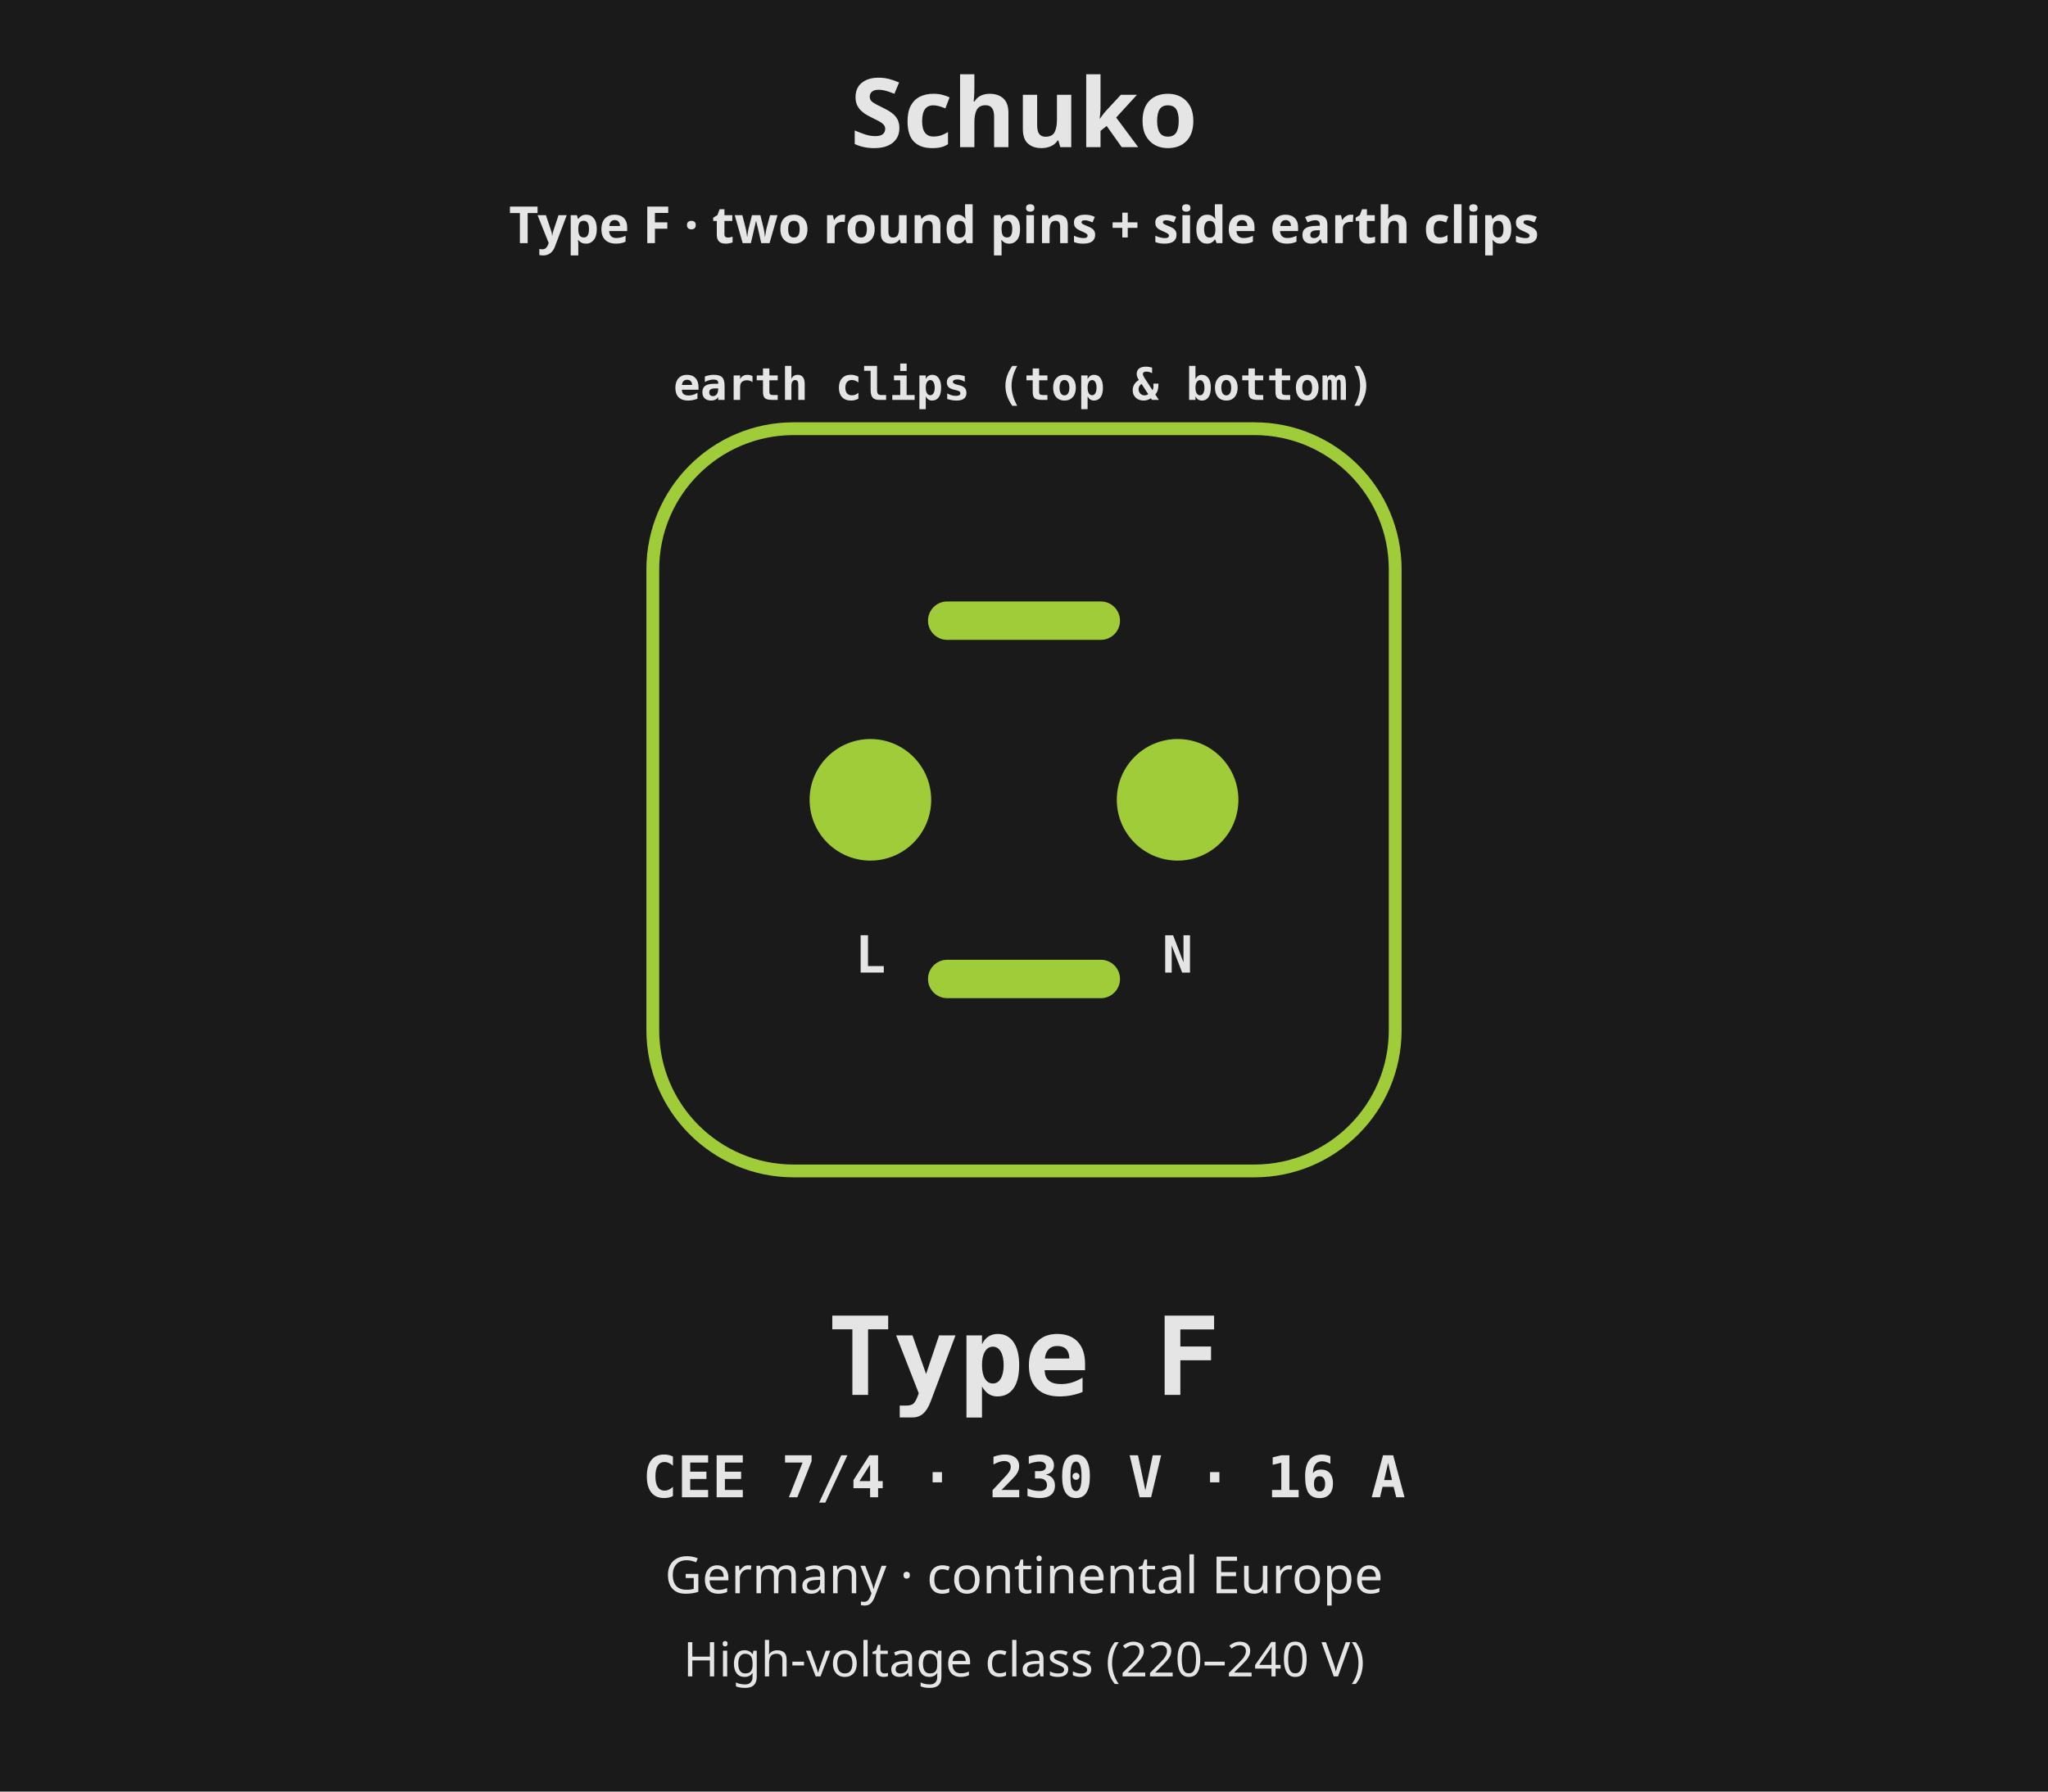
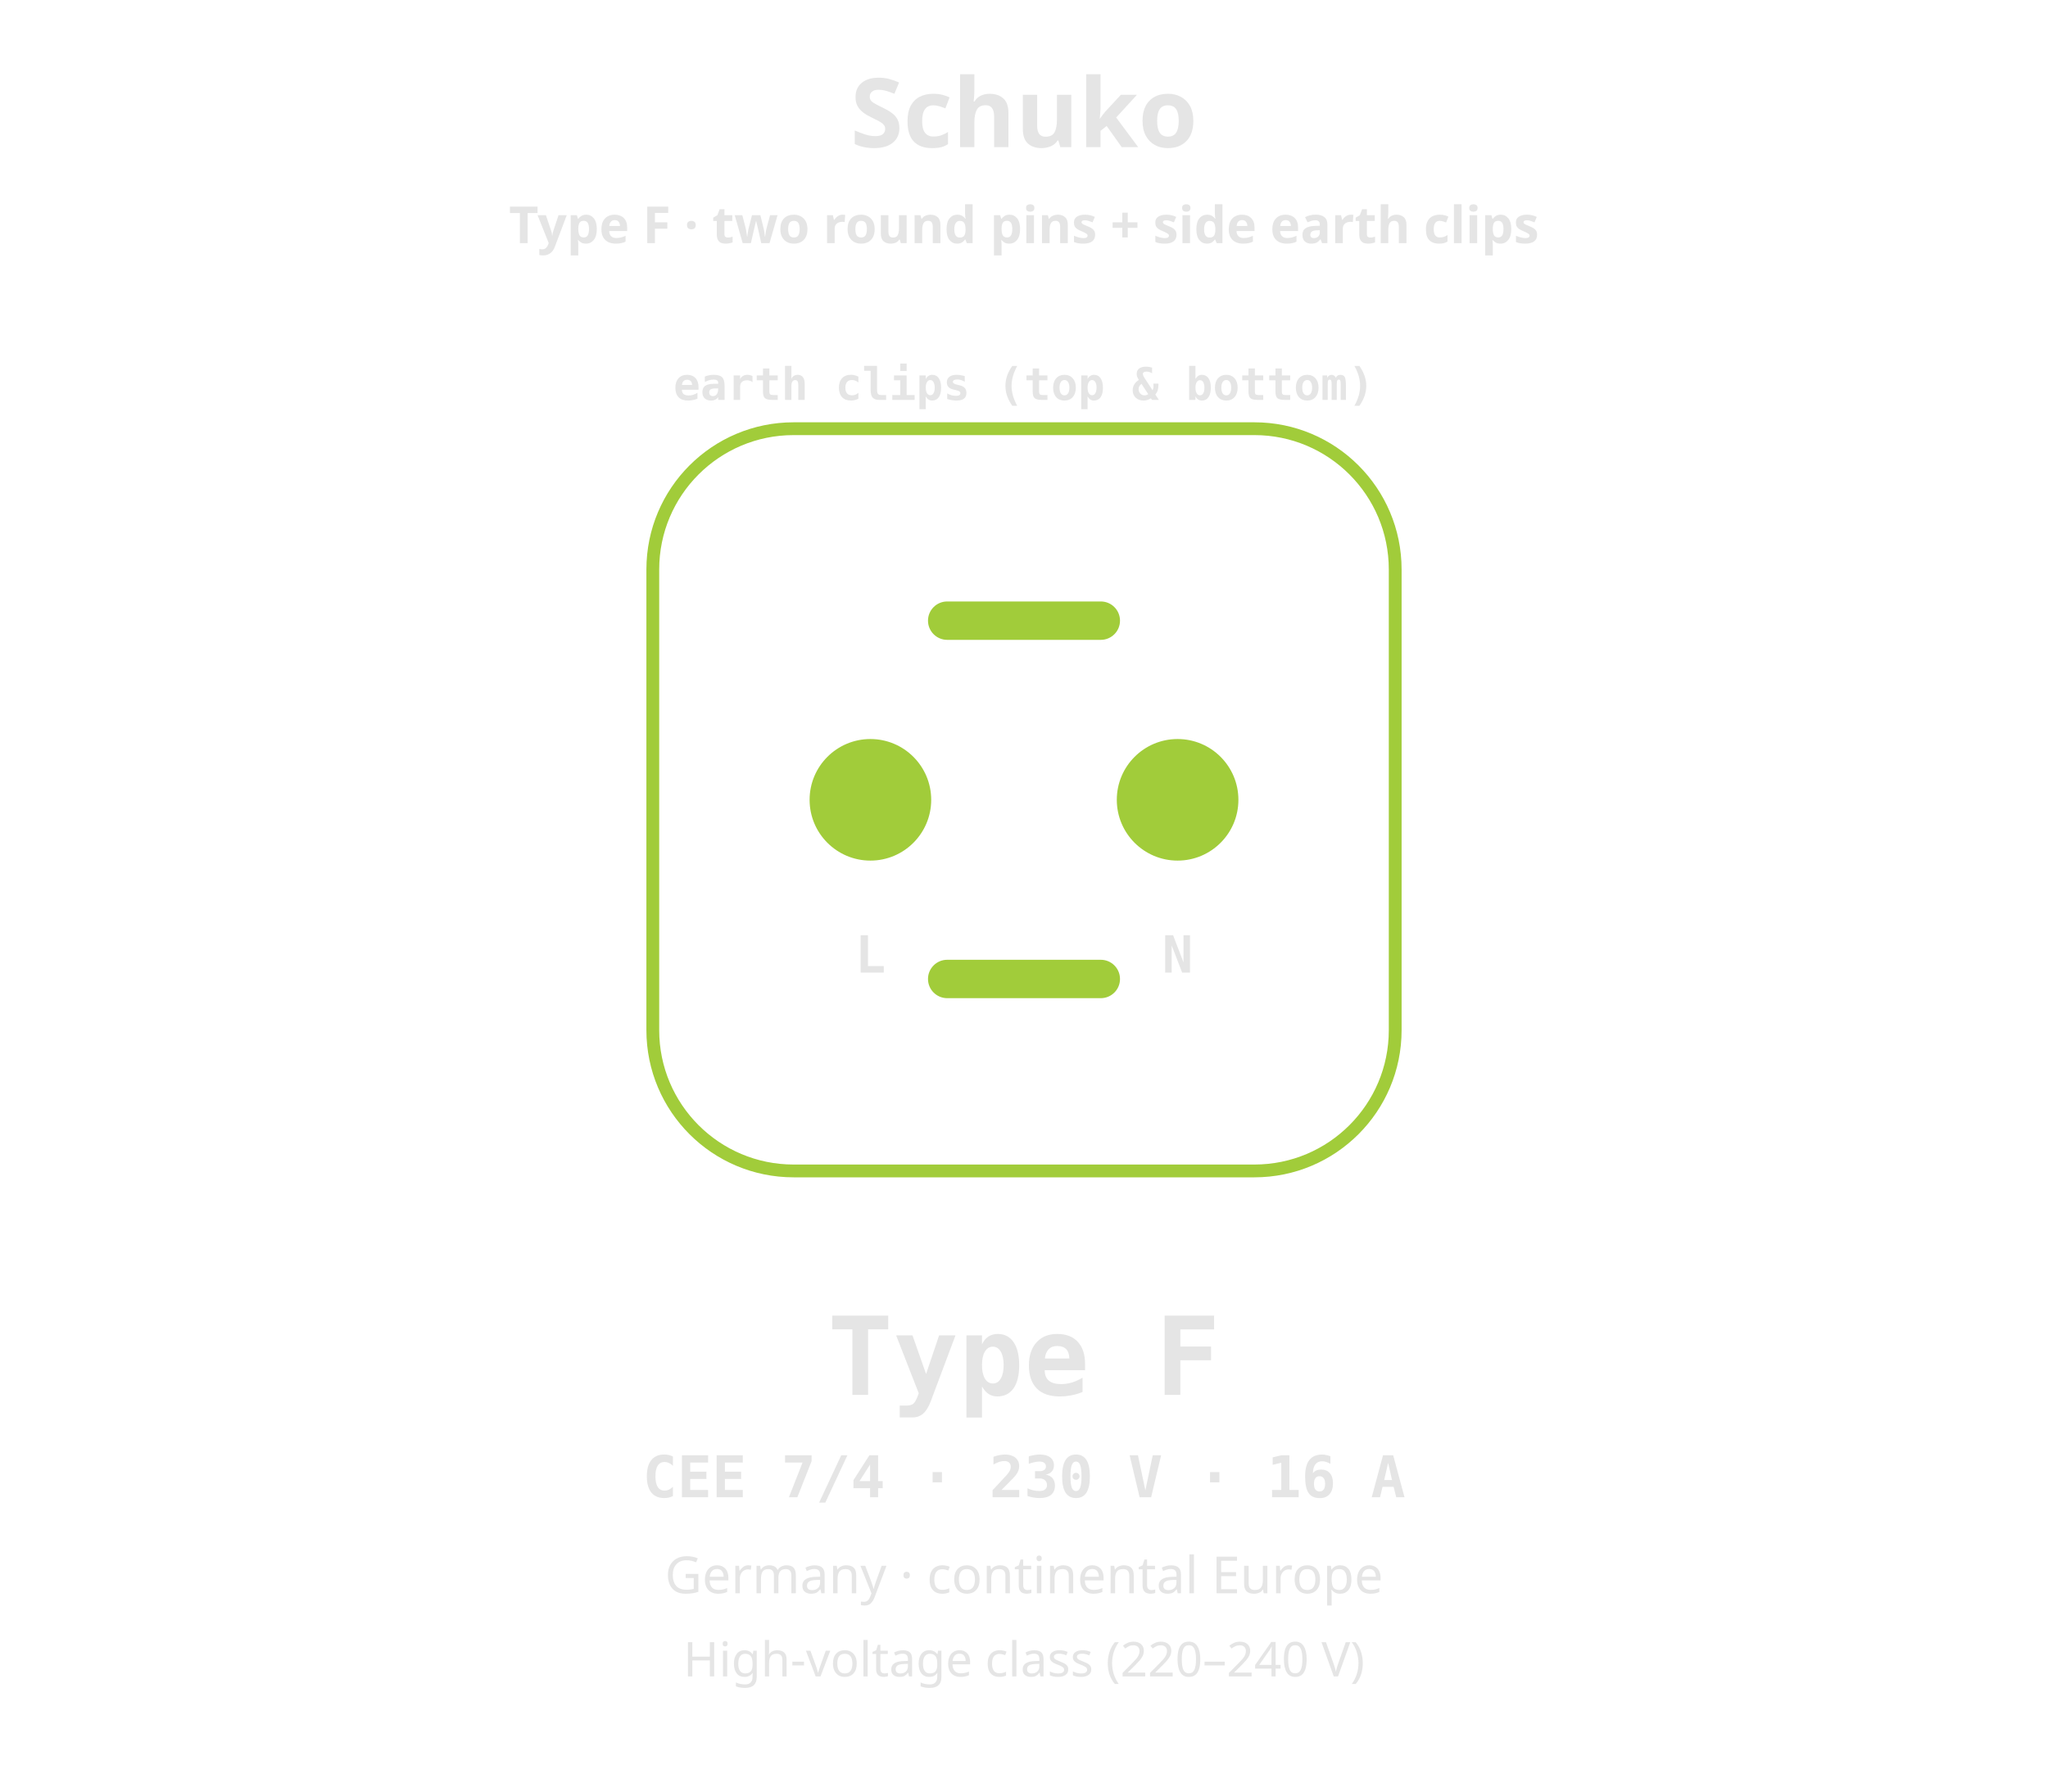
<svg xmlns="http://www.w3.org/2000/svg" viewBox="0 0 640 560" width="640" height="560" font-family="IBM Plex Sans, sans-serif" fill="none">
-   <rect x="0" y="0" width="640" height="560" fill="#1A1A1A" />
  <text x="320" y="46" fill="#E5E5E5" font-size="30" font-weight="600" text-anchor="middle">Schuko</text>
  <text x="320" y="76" fill="#E5E5E5" font-size="16" font-weight="600" text-anchor="middle">Type F · two round pins + side earth clips</text>
  <rect x="204" y="134" width="232" height="232" rx="44" stroke="#A1CC3A" stroke-width="4" />
  <circle cx="272" cy="250" r="19" fill="#A1CC3A" />
  <circle cx="368" cy="250" r="19" fill="#A1CC3A" />
  <rect x="290" y="188" width="60" height="12" rx="6" fill="#A1CC3A" />
  <rect x="290" y="300" width="60" height="12" rx="6" fill="#A1CC3A" />
  <text x="272" y="304" fill="#E5E5E5" font-size="16" font-weight="700" text-anchor="middle" font-family="DM Mono, monospace">L</text>
  <text x="368" y="304" fill="#E5E5E5" font-size="16" font-weight="700" text-anchor="middle" font-family="DM Mono, monospace">N</text>
  <text x="320" y="125" fill="#E5E5E5" font-size="14" font-weight="600" text-anchor="middle" font-family="DM Mono, monospace">earth clips (top &amp; bottom)</text>
  <text x="320" y="436" fill="#E5E5E5" font-size="34" font-weight="600" text-anchor="middle" font-family="DM Mono, monospace">Type F</text>
  <text x="320" y="468" fill="#E5E5E5" font-size="18" font-weight="600" text-anchor="middle" font-family="DM Mono, monospace">CEE 7/4 · 230 V · 16 A</text>
  <text x="320" y="498" fill="#E5E5E5" font-size="16" font-weight="500" text-anchor="middle">Germany · continental Europe</text>
  <text x="320" y="524" fill="#E5E5E5" font-size="15" font-weight="500" text-anchor="middle">High-voltage class (220–240 V)</text>
</svg>
